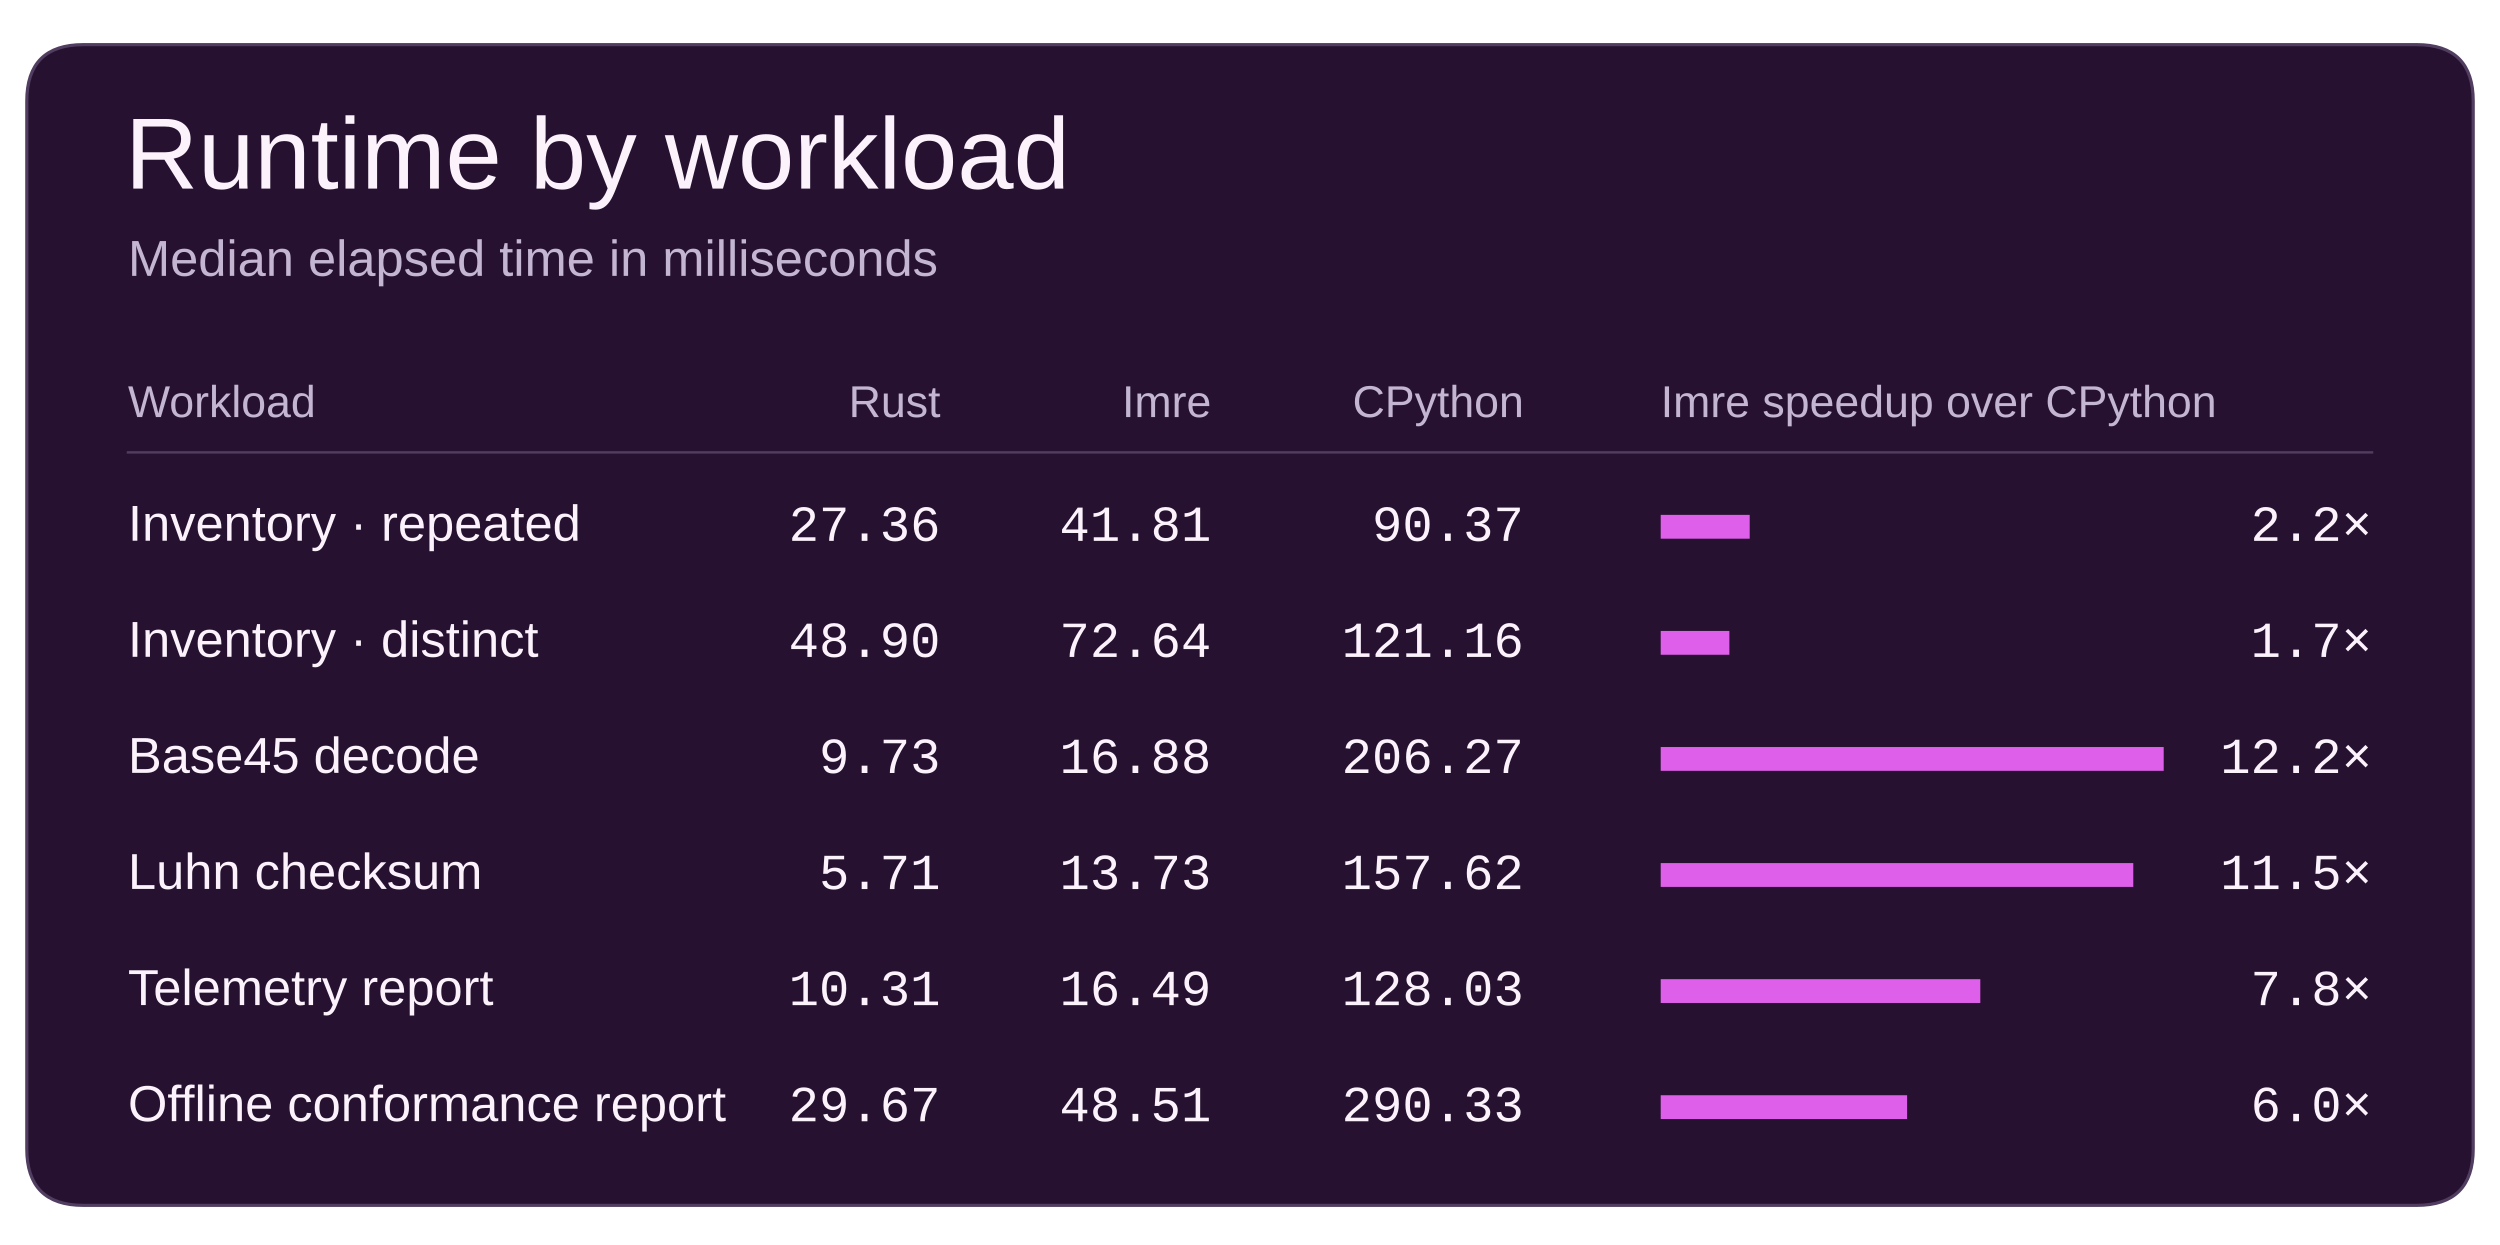
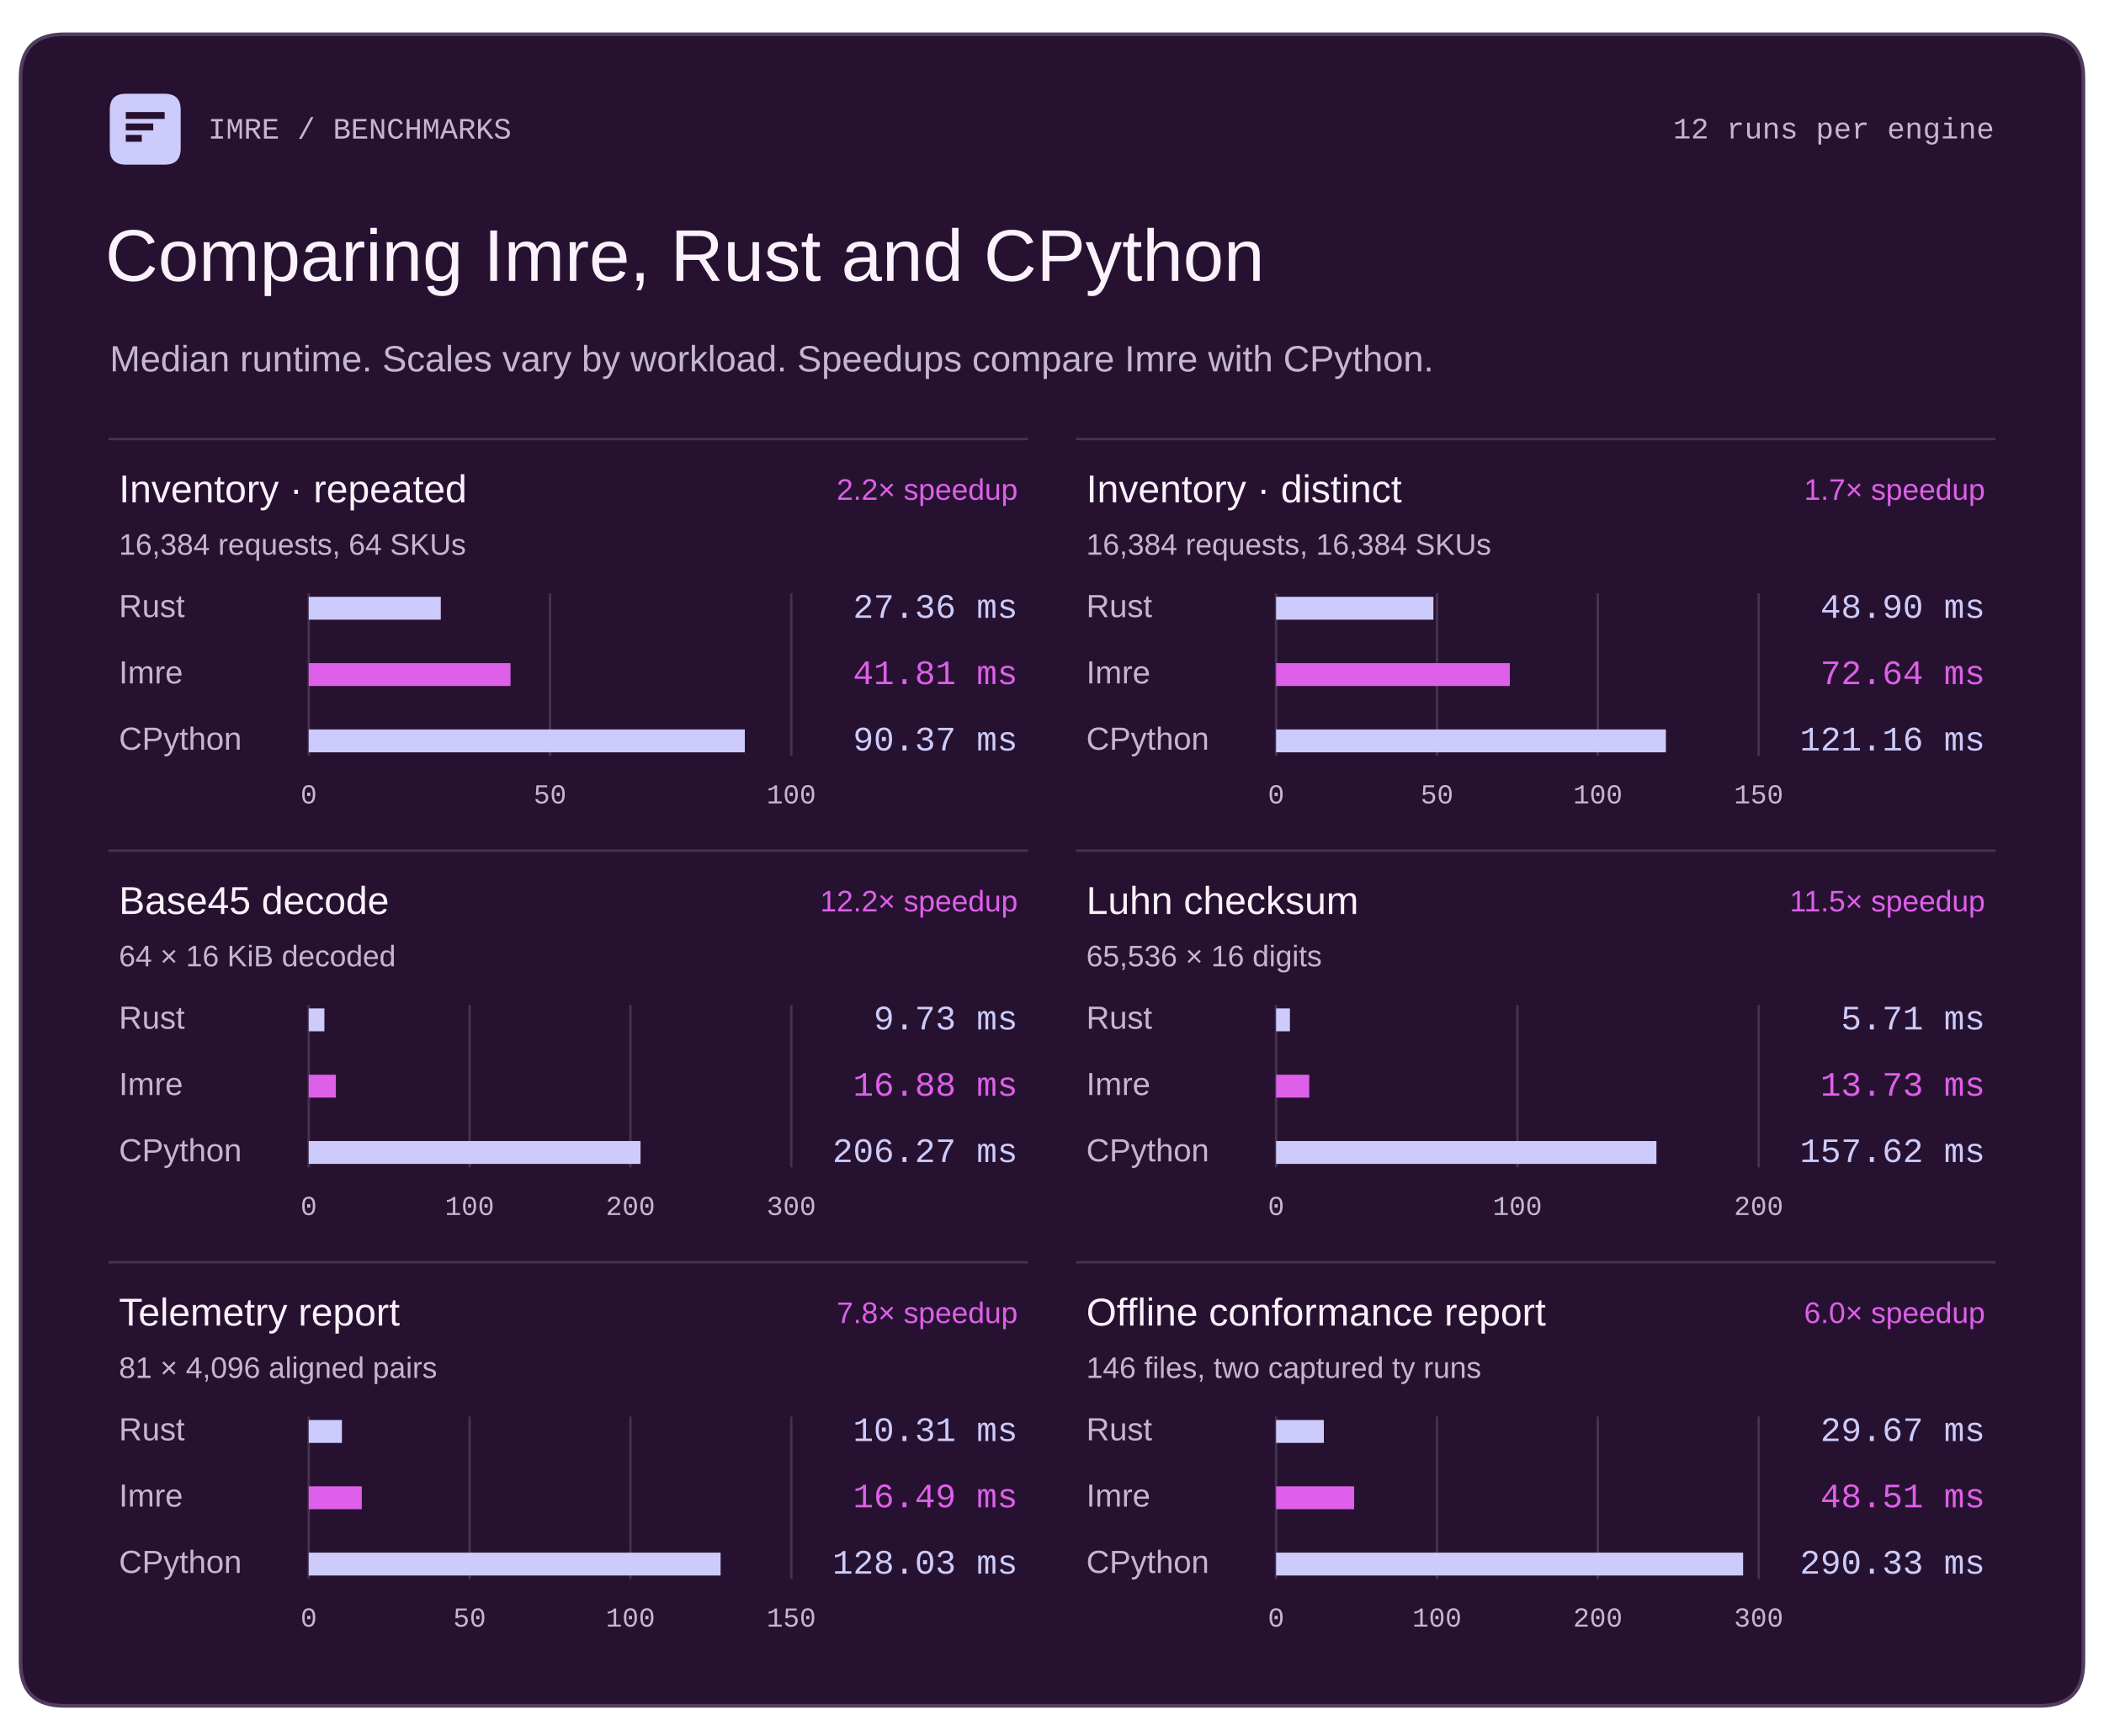
- <svg xmlns="http://www.w3.org/2000/svg" width="630pt" height="313.5pt" viewBox="0 0 630 313.5" version="1.1">
+ <svg xmlns="http://www.w3.org/2000/svg" width="690pt" height="569.25pt" viewBox="0 0 690 569.25" version="1.1">
  <defs>
    <style type="text/css">*{stroke-linejoin: round; stroke-linecap: butt}</style>
  </defs>
  <g id="figure_1">
    <g id="patch_1">
-       <path d="M 0 313.5 L 630 313.5 L 630 0 L 0 0 L 0 313.5 z " style="fill: none" />
+       <path d="M 0 569.25 L 690 569.25 L 690 0 L 0 0 L 0 569.25 z " style="fill: none" />
    </g>
    <g id="axes_1">
      <g id="patch_2">
-         <path d="M 21 11.25 L 609 11.25 Q 623.25 11.25 623.25 25.5 L 623.25 289.5 Q 623.25 303.75 609 303.75 L 21 303.75 Q 6.75 303.75 6.75 289.5 L 6.75 25.5 Q 6.75 11.25 21 11.25 z " clip-path="url(#p1c737e359c)" style="fill: #261230; stroke: #503d60; stroke-width: 0.8; stroke-linejoin: miter" />
+         <path d="M 21 11.25 L 669 11.25 Q 683.25 11.25 683.25 25.5 L 683.25 545.25 Q 683.25 559.5 669 559.5 L 21 559.5 Q 6.75 559.5 6.75 545.25 L 6.75 25.5 Q 6.75 11.25 21 11.25 z " clip-path="url(#p8d03a81021)" style="fill: #261230; stroke: #503d60; stroke-width: 1.2; stroke-linejoin: miter" />
+       </g>
+       <g id="line2d_1">
+         <path d="M 36 144 L 336.75 144 " clip-path="url(#p8d03a81021)" style="fill: none; stroke: #453250; stroke-width: 0.8; stroke-linecap: square" />
+       </g>
+       <g id="line2d_2">
+         <path d="M 101.25 195 L 101.25 247.5 " clip-path="url(#p8d03a81021)" style="fill: none; stroke: #453250; stroke-width: 0.8; stroke-linecap: square" />
+       </g>
+       <g id="line2d_3">
+         <path d="M 180.375 195 L 180.375 247.5 " clip-path="url(#p8d03a81021)" style="fill: none; stroke: #453250; stroke-width: 0.8; stroke-linecap: square" />
+       </g>
+       <g id="line2d_4">
+         <path d="M 259.5 195 L 259.5 247.5 " clip-path="url(#p8d03a81021)" style="fill: none; stroke: #453250; stroke-width: 0.8; stroke-linecap: square" />
+       </g>
+       <g id="line2d_5">
+         <path d="M 353.25 144 L 654 144 " clip-path="url(#p8d03a81021)" style="fill: none; stroke: #453250; stroke-width: 0.8; stroke-linecap: square" />
+       </g>
+       <g id="line2d_6">
+         <path d="M 418.5 195 L 418.5 247.5 " clip-path="url(#p8d03a81021)" style="fill: none; stroke: #453250; stroke-width: 0.8; stroke-linecap: square" />
+       </g>
+       <g id="line2d_7">
+         <path d="M 471.25 195 L 471.25 247.5 " clip-path="url(#p8d03a81021)" style="fill: none; stroke: #453250; stroke-width: 0.8; stroke-linecap: square" />
+       </g>
+       <g id="line2d_8">
+         <path d="M 524 195 L 524 247.5 " clip-path="url(#p8d03a81021)" style="fill: none; stroke: #453250; stroke-width: 0.8; stroke-linecap: square" />
+       </g>
+       <g id="line2d_9">
+         <path d="M 576.75 195 L 576.75 247.5 " clip-path="url(#p8d03a81021)" style="fill: none; stroke: #453250; stroke-width: 0.8; stroke-linecap: square" />
+       </g>
+       <g id="line2d_10">
+         <path d="M 36 279 L 336.75 279 " clip-path="url(#p8d03a81021)" style="fill: none; stroke: #453250; stroke-width: 0.8; stroke-linecap: square" />
+       </g>
+       <g id="line2d_11">
+         <path d="M 101.25 330 L 101.25 382.5 " clip-path="url(#p8d03a81021)" style="fill: none; stroke: #453250; stroke-width: 0.8; stroke-linecap: square" />
+       </g>
+       <g id="line2d_12">
+         <path d="M 154 330 L 154 382.5 " clip-path="url(#p8d03a81021)" style="fill: none; stroke: #453250; stroke-width: 0.8; stroke-linecap: square" />
+       </g>
+       <g id="line2d_13">
+         <path d="M 206.75 330 L 206.75 382.5 " clip-path="url(#p8d03a81021)" style="fill: none; stroke: #453250; stroke-width: 0.8; stroke-linecap: square" />
+       </g>
+       <g id="line2d_14">
+         <path d="M 259.5 330 L 259.5 382.5 " clip-path="url(#p8d03a81021)" style="fill: none; stroke: #453250; stroke-width: 0.8; stroke-linecap: square" />
+       </g>
+       <g id="line2d_15">
+         <path d="M 353.25 279 L 654 279 " clip-path="url(#p8d03a81021)" style="fill: none; stroke: #453250; stroke-width: 0.8; stroke-linecap: square" />
+       </g>
+       <g id="line2d_16">
+         <path d="M 418.5 330 L 418.5 382.5 " clip-path="url(#p8d03a81021)" style="fill: none; stroke: #453250; stroke-width: 0.8; stroke-linecap: square" />
+       </g>
+       <g id="line2d_17">
+         <path d="M 497.625 330 L 497.625 382.5 " clip-path="url(#p8d03a81021)" style="fill: none; stroke: #453250; stroke-width: 0.8; stroke-linecap: square" />
+       </g>
+       <g id="line2d_18">
+         <path d="M 576.75 330 L 576.75 382.5 " clip-path="url(#p8d03a81021)" style="fill: none; stroke: #453250; stroke-width: 0.8; stroke-linecap: square" />
+       </g>
+       <g id="line2d_19">
+         <path d="M 36 414 L 336.75 414 " clip-path="url(#p8d03a81021)" style="fill: none; stroke: #453250; stroke-width: 0.8; stroke-linecap: square" />
+       </g>
+       <g id="line2d_20">
+         <path d="M 101.25 465 L 101.25 517.5 " clip-path="url(#p8d03a81021)" style="fill: none; stroke: #453250; stroke-width: 0.8; stroke-linecap: square" />
+       </g>
+       <g id="line2d_21">
+         <path d="M 154 465 L 154 517.5 " clip-path="url(#p8d03a81021)" style="fill: none; stroke: #453250; stroke-width: 0.8; stroke-linecap: square" />
+       </g>
+       <g id="line2d_22">
+         <path d="M 206.75 465 L 206.75 517.5 " clip-path="url(#p8d03a81021)" style="fill: none; stroke: #453250; stroke-width: 0.8; stroke-linecap: square" />
+       </g>
+       <g id="line2d_23">
+         <path d="M 259.5 465 L 259.5 517.5 " clip-path="url(#p8d03a81021)" style="fill: none; stroke: #453250; stroke-width: 0.8; stroke-linecap: square" />
+       </g>
+       <g id="line2d_24">
+         <path d="M 353.25 414 L 654 414 " clip-path="url(#p8d03a81021)" style="fill: none; stroke: #453250; stroke-width: 0.8; stroke-linecap: square" />
+       </g>
+       <g id="line2d_25">
+         <path d="M 418.5 465 L 418.5 517.5 " clip-path="url(#p8d03a81021)" style="fill: none; stroke: #453250; stroke-width: 0.8; stroke-linecap: square" />
+       </g>
+       <g id="line2d_26">
+         <path d="M 471.25 465 L 471.25 517.5 " clip-path="url(#p8d03a81021)" style="fill: none; stroke: #453250; stroke-width: 0.8; stroke-linecap: square" />
+       </g>
+       <g id="line2d_27">
+         <path d="M 524 465 L 524 517.5 " clip-path="url(#p8d03a81021)" style="fill: none; stroke: #453250; stroke-width: 0.8; stroke-linecap: square" />
+       </g>
+       <g id="line2d_28">
+         <path d="M 576.75 465 L 576.75 517.5 " clip-path="url(#p8d03a81021)" style="fill: none; stroke: #453250; stroke-width: 0.8; stroke-linecap: square" />
      </g>
      <g id="patch_3">
-         <path d="M 418.5 129.75 L 440.921 129.75 L 440.921 135.75 L 418.5 135.75 z " clip-path="url(#p1c737e359c)" style="fill: #de5fe9" />
+         <path d="M 41.25 30.75 L 54 30.75 Q 59.25 30.75 59.25 36 L 59.25 48.75 Q 59.25 54 54 54 L 41.25 54 Q 36 54 36 48.75 L 36 36 Q 36 30.75 41.25 30.75 z " clip-path="url(#p8d03a81021)" style="fill: #cdcbfb" />
      </g>
      <g id="patch_4">
-         <path d="M 418.5 159 L 435.803 159 L 435.803 165 L 418.5 165 z " clip-path="url(#p1c737e359c)" style="fill: #de5fe9" />
+         <path d="M 41.25 36.75 L 54 36.75 L 54 39 L 41.25 39 z " clip-path="url(#p8d03a81021)" style="fill: #261230" />
      </g>
      <g id="patch_5">
-         <path d="M 418.5 188.25 L 545.25 188.25 L 545.25 194.25 L 418.5 194.25 z " clip-path="url(#p1c737e359c)" style="fill: #de5fe9" />
+         <path d="M 41.25 40.5 L 50.25 40.5 L 50.25 42.75 L 41.25 42.75 z " clip-path="url(#p8d03a81021)" style="fill: #261230" />
      </g>
      <g id="patch_6">
-         <path d="M 418.5 217.5 L 537.585 217.5 L 537.585 223.5 L 418.5 223.5 z " clip-path="url(#p1c737e359c)" style="fill: #de5fe9" />
+         <path d="M 41.25 44.25 L 46.5 44.25 L 46.5 46.5 L 41.25 46.5 z " clip-path="url(#p8d03a81021)" style="fill: #261230" />
      </g>
      <g id="patch_7">
-         <path d="M 418.5 246.75 L 499.038 246.75 L 499.038 252.75 L 418.5 252.75 z " clip-path="url(#p1c737e359c)" style="fill: #de5fe9" />
+         <path d="M 101.25 195.75 L 144.553 195.75 L 144.553 203.25 L 101.25 203.25 z " clip-path="url(#p8d03a81021)" style="fill: #cdcbfb" />
      </g>
      <g id="patch_8">
-         <path d="M 418.5 276 L 480.589 276 L 480.589 282 L 418.5 282 z " clip-path="url(#p1c737e359c)" style="fill: #de5fe9" />
-       </g>
-       <g id="line2d_1">
-         <path d="M 32.25 114 L 597.75 114 " clip-path="url(#p1c737e359c)" style="fill: none; stroke: #503d60; stroke-width: 0.6; stroke-linecap: square" />
+         <path d="M 101.25 217.5 L 167.42 217.5 L 167.42 225 L 101.25 225 z " clip-path="url(#p8d03a81021)" style="fill: #de5fe9" />
+       </g>
+       <g id="patch_9">
+         <path d="M 101.25 239.25 L 244.261 239.25 L 244.261 246.75 L 101.25 246.75 z " clip-path="url(#p8d03a81021)" style="fill: #cdcbfb" />
+       </g>
+       <g id="patch_10">
+         <path d="M 418.5 195.75 L 470.09 195.75 L 470.09 203.25 L 418.5 203.25 z " clip-path="url(#p8d03a81021)" style="fill: #cdcbfb" />
+       </g>
+       <g id="patch_11">
+         <path d="M 418.5 217.5 L 495.137 217.5 L 495.137 225 L 418.5 225 z " clip-path="url(#p8d03a81021)" style="fill: #de5fe9" />
+       </g>
+       <g id="patch_12">
+         <path d="M 418.5 239.25 L 546.323 239.25 L 546.323 246.75 L 418.5 246.75 z " clip-path="url(#p8d03a81021)" style="fill: #cdcbfb" />
+       </g>
+       <g id="patch_13">
+         <path d="M 101.25 330.75 L 106.384 330.75 L 106.384 338.25 L 101.25 338.25 z " clip-path="url(#p8d03a81021)" style="fill: #cdcbfb" />
+       </g>
+       <g id="patch_14">
+         <path d="M 101.25 352.5 L 110.155 352.5 L 110.155 360 L 101.25 360 z " clip-path="url(#p8d03a81021)" style="fill: #de5fe9" />
+       </g>
+       <g id="patch_15">
+         <path d="M 101.25 374.25 L 210.057 374.25 L 210.057 381.75 L 101.25 381.75 z " clip-path="url(#p8d03a81021)" style="fill: #cdcbfb" />
+       </g>
+       <g id="patch_16">
+         <path d="M 418.5 330.75 L 423.021 330.75 L 423.021 338.25 L 418.5 338.25 z " clip-path="url(#p8d03a81021)" style="fill: #cdcbfb" />
+       </g>
+       <g id="patch_17">
+         <path d="M 418.5 352.5 L 429.365 352.5 L 429.365 360 L 418.5 360 z " clip-path="url(#p8d03a81021)" style="fill: #de5fe9" />
+       </g>
+       <g id="patch_18">
+         <path d="M 418.5 374.25 L 543.22 374.25 L 543.22 381.75 L 418.5 381.75 z " clip-path="url(#p8d03a81021)" style="fill: #cdcbfb" />
+       </g>
+       <g id="patch_19">
+         <path d="M 101.25 465.75 L 112.127 465.75 L 112.127 473.25 L 101.25 473.25 z " clip-path="url(#p8d03a81021)" style="fill: #cdcbfb" />
+       </g>
+       <g id="patch_20">
+         <path d="M 101.25 487.5 L 118.648 487.5 L 118.648 495 L 101.25 495 z " clip-path="url(#p8d03a81021)" style="fill: #de5fe9" />
+       </g>
+       <g id="patch_21">
+         <path d="M 101.25 509.25 L 236.319 509.25 L 236.319 516.75 L 101.25 516.75 z " clip-path="url(#p8d03a81021)" style="fill: #cdcbfb" />
+       </g>
+       <g id="patch_22">
+         <path d="M 418.5 465.75 L 434.152 465.75 L 434.152 473.25 L 418.5 473.25 z " clip-path="url(#p8d03a81021)" style="fill: #cdcbfb" />
+       </g>
+       <g id="patch_23">
+         <path d="M 418.5 487.5 L 444.088 487.5 L 444.088 495 L 418.5 495 z " clip-path="url(#p8d03a81021)" style="fill: #de5fe9" />
+       </g>
+       <g id="patch_24">
+         <path d="M 418.5 509.25 L 571.649 509.25 L 571.649 516.75 L 418.5 516.75 z " clip-path="url(#p8d03a81021)" style="fill: #cdcbfb" />
      </g>
      <g id="text_1">
-         <text style="font-size: 25.5px; font-family: Arial, Helvetica, sans-serif; text-anchor: start; fill: #fbf2fc" x="31.5" y="47.536" transform="rotate(-0 31.5 47.53641)">Runtime by workload</text>
+         <text style="font-size: 9.75px; font-family: ui-monospace, 'SFMono-Regular', Consolas, 'Liberation Mono', monospace; text-anchor: start; fill: #c4b6d3" x="68.25" y="45.466" transform="rotate(-0 68.25 45.46629)">IMRE / BENCHMARKS</text>
      </g>
      <g id="text_2">
-         <text style="font-size: 12.75px; font-family: Arial, Helvetica, sans-serif; text-anchor: start; fill: #c4b6d3" x="32.25" y="69.518" transform="rotate(-0 32.25 69.5182)">Median elapsed time in milliseconds</text>
+         <text style="font-size: 9.75px; font-family: ui-monospace, 'SFMono-Regular', Consolas, 'Liberation Mono', monospace; text-anchor: end; fill: #c4b6d3" x="654" y="45.407" transform="rotate(-0 654 45.40687)">12 runs per engine</text>
      </g>
      <g id="text_3">
-         <text style="font-size: 11.25px; font-family: Arial, Helvetica, sans-serif; text-anchor: start; fill: #c4b6d3" x="32.25" y="105.104" transform="rotate(-0 32.25 105.1043)">Workload</text>
+         <text style="font-size: 24px; font-family: Arial, Helvetica, sans-serif; text-anchor: start; fill: #fbf2fc" x="34.5" y="92.123" transform="rotate(-0 34.5 92.1225)">Comparing Imre, Rust and CPython</text>
      </g>
      <g id="text_4">
-         <text style="font-size: 11.25px; font-family: Arial, Helvetica, sans-serif; text-anchor: end; fill: #c4b6d3" x="237" y="105.104" transform="rotate(-0 237 105.1043)">Rust</text>
+         <text style="font-size: 12px; font-family: Arial, Helvetica, sans-serif; text-anchor: start; fill: #c4b6d3" x="36" y="121.811" transform="rotate(-0 36 121.8113)">Median runtime. Scales vary by workload. Speedups compare Imre with CPython.</text>
      </g>
      <g id="text_5">
-         <text style="font-size: 11.25px; font-family: Arial, Helvetica, sans-serif; text-anchor: end; fill: #c4b6d3" x="305.25" y="105.104" transform="rotate(-0 305.25 105.1043)">Imre</text>
+         <text style="font-size: 12.75px; font-family: Arial, Helvetica, sans-serif; text-anchor: start; fill: #fbf2fc" x="39" y="164.768" transform="rotate(-0 39 164.7682)">Inventory · repeated</text>
      </g>
      <g id="text_6">
-         <text style="font-size: 11.25px; font-family: Arial, Helvetica, sans-serif; text-anchor: end; fill: #c4b6d3" x="384" y="105.104" transform="rotate(-0 384 105.1043)">CPython</text>
+         <text style="font-size: 9.75px; font-family: Arial, Helvetica, sans-serif; text-anchor: end; fill: #de5fe9" x="333.75" y="163.94" transform="rotate(-0 333.75 163.9404)">2.2× speedup</text>
      </g>
      <g id="text_7">
-         <text style="font-size: 11.25px; font-family: Arial, Helvetica, sans-serif; text-anchor: start; fill: #c4b6d3" x="418.5" y="105.104" transform="rotate(-0 418.5 105.1043)">Imre speedup over CPython</text>
+         <text style="font-size: 9.75px; font-family: Arial, Helvetica, sans-serif; text-anchor: start; fill: #c4b6d3" x="39" y="181.94" transform="rotate(-0 39 181.9404)">16,384 requests, 64 SKUs</text>
      </g>
      <g id="text_8">
-         <text style="font-size: 12.75px; font-family: Arial, Helvetica, sans-serif; text-anchor: start; fill: #fbf2fc" x="32.25" y="136.268" transform="rotate(-0 32.25 136.2682)">Inventory · repeated</text>
+         <text style="font-size: 9px; font-family: ui-monospace, 'SFMono-Regular', Consolas, 'Liberation Mono', monospace; text-anchor: middle; fill: #c4b6d3" x="101.25" y="263.507" transform="rotate(-0 101.25 263.5073)">0</text>
      </g>
      <g id="text_9">
-         <text style="font-size: 12.75px; font-family: ui-monospace, 'SFMono-Regular', Consolas, 'Liberation Mono', monospace; text-anchor: end; fill: #fbf2fc" x="237" y="136.302" transform="rotate(-0 237 136.3021)">27.36</text>
+         <text style="font-size: 9px; font-family: ui-monospace, 'SFMono-Regular', Consolas, 'Liberation Mono', monospace; text-anchor: middle; fill: #c4b6d3" x="180.375" y="263.507" transform="rotate(-0 180.375 263.5073)">50</text>
      </g>
      <g id="text_10">
-         <text style="font-size: 12.75px; font-family: ui-monospace, 'SFMono-Regular', Consolas, 'Liberation Mono', monospace; text-anchor: end; fill: #fbf2fc" x="305.25" y="136.302" transform="rotate(-0 305.25 136.3021)">41.81</text>
+         <text style="font-size: 9px; font-family: ui-monospace, 'SFMono-Regular', Consolas, 'Liberation Mono', monospace; text-anchor: middle; fill: #c4b6d3" x="259.5" y="263.507" transform="rotate(-0 259.5 263.5073)">100</text>
      </g>
      <g id="text_11">
-         <text style="font-size: 12.75px; font-family: ui-monospace, 'SFMono-Regular', Consolas, 'Liberation Mono', monospace; text-anchor: end; fill: #fbf2fc" x="384" y="136.302" transform="rotate(-0 384 136.3021)">90.37</text>
+         <text style="font-size: 10.5px; font-family: Arial, Helvetica, sans-serif; text-anchor: start; fill: #c4b6d3" x="39" y="202.397" transform="rotate(-0 39 202.3973)">Rust</text>
      </g>
      <g id="text_12">
-         <text style="font-size: 12.75px; font-family: ui-monospace, 'SFMono-Regular', Consolas, 'Liberation Mono', monospace; text-anchor: end; fill: #fbf2fc" x="597.75" y="136.302" transform="rotate(-0 597.75 136.3021)">2.2×</text>
+         <text style="font-size: 11.25px; font-family: ui-monospace, 'SFMono-Regular', Consolas, 'Liberation Mono', monospace; text-anchor: end; fill: #cdcbfb" x="333.75" y="202.634" transform="rotate(-0 333.75 202.6342)">27.36 ms</text>
      </g>
      <g id="text_13">
-         <text style="font-size: 12.75px; font-family: Arial, Helvetica, sans-serif; text-anchor: start; fill: #fbf2fc" x="32.25" y="165.518" transform="rotate(-0 32.25 165.5182)">Inventory · distinct</text>
+         <text style="font-size: 10.5px; font-family: Arial, Helvetica, sans-serif; text-anchor: start; fill: #c4b6d3" x="39" y="224.147" transform="rotate(-0 39 224.1473)">Imre</text>
      </g>
      <g id="text_14">
-         <text style="font-size: 12.75px; font-family: ui-monospace, 'SFMono-Regular', Consolas, 'Liberation Mono', monospace; text-anchor: end; fill: #fbf2fc" x="237" y="165.552" transform="rotate(-0 237 165.5521)">48.90</text>
+         <text style="font-size: 11.25px; font-family: ui-monospace, 'SFMono-Regular', Consolas, 'Liberation Mono', monospace; text-anchor: end; fill: #de5fe9" x="333.75" y="224.384" transform="rotate(-0 333.75 224.3842)">41.81 ms</text>
      </g>
      <g id="text_15">
-         <text style="font-size: 12.75px; font-family: ui-monospace, 'SFMono-Regular', Consolas, 'Liberation Mono', monospace; text-anchor: end; fill: #fbf2fc" x="305.25" y="165.552" transform="rotate(-0 305.25 165.5521)">72.64</text>
+         <text style="font-size: 10.5px; font-family: Arial, Helvetica, sans-serif; text-anchor: start; fill: #c4b6d3" x="39" y="245.897" transform="rotate(-0 39 245.8973)">CPython</text>
      </g>
      <g id="text_16">
-         <text style="font-size: 12.75px; font-family: ui-monospace, 'SFMono-Regular', Consolas, 'Liberation Mono', monospace; text-anchor: end; fill: #fbf2fc" x="384" y="165.552" transform="rotate(-0 384 165.5521)">121.16</text>
+         <text style="font-size: 11.25px; font-family: ui-monospace, 'SFMono-Regular', Consolas, 'Liberation Mono', monospace; text-anchor: end; fill: #cdcbfb" x="333.75" y="246.134" transform="rotate(-0 333.75 246.1342)">90.37 ms</text>
      </g>
      <g id="text_17">
-         <text style="font-size: 12.75px; font-family: ui-monospace, 'SFMono-Regular', Consolas, 'Liberation Mono', monospace; text-anchor: end; fill: #fbf2fc" x="597.75" y="165.552" transform="rotate(-0 597.75 165.5521)">1.7×</text>
+         <text style="font-size: 12.75px; font-family: Arial, Helvetica, sans-serif; text-anchor: start; fill: #fbf2fc" x="356.25" y="164.768" transform="rotate(-0 356.25 164.7682)">Inventory · distinct</text>
      </g>
      <g id="text_18">
-         <text style="font-size: 12.75px; font-family: Arial, Helvetica, sans-serif; text-anchor: start; fill: #fbf2fc" x="32.25" y="194.768" transform="rotate(-0 32.25 194.7682)">Base45 decode</text>
+         <text style="font-size: 9.75px; font-family: Arial, Helvetica, sans-serif; text-anchor: end; fill: #de5fe9" x="651" y="163.94" transform="rotate(-0 651 163.9404)">1.7× speedup</text>
      </g>
      <g id="text_19">
-         <text style="font-size: 12.75px; font-family: ui-monospace, 'SFMono-Regular', Consolas, 'Liberation Mono', monospace; text-anchor: end; fill: #fbf2fc" x="237" y="194.802" transform="rotate(-0 237 194.8021)">9.73</text>
+         <text style="font-size: 9.75px; font-family: Arial, Helvetica, sans-serif; text-anchor: start; fill: #c4b6d3" x="356.25" y="181.94" transform="rotate(-0 356.25 181.9404)">16,384 requests, 16,384 SKUs</text>
      </g>
      <g id="text_20">
-         <text style="font-size: 12.75px; font-family: ui-monospace, 'SFMono-Regular', Consolas, 'Liberation Mono', monospace; text-anchor: end; fill: #fbf2fc" x="305.25" y="194.802" transform="rotate(-0 305.25 194.8021)">16.88</text>
+         <text style="font-size: 9px; font-family: ui-monospace, 'SFMono-Regular', Consolas, 'Liberation Mono', monospace; text-anchor: middle; fill: #c4b6d3" x="418.5" y="263.507" transform="rotate(-0 418.5 263.5073)">0</text>
      </g>
      <g id="text_21">
-         <text style="font-size: 12.75px; font-family: ui-monospace, 'SFMono-Regular', Consolas, 'Liberation Mono', monospace; text-anchor: end; fill: #fbf2fc" x="384" y="194.802" transform="rotate(-0 384 194.8021)">206.27</text>
+         <text style="font-size: 9px; font-family: ui-monospace, 'SFMono-Regular', Consolas, 'Liberation Mono', monospace; text-anchor: middle; fill: #c4b6d3" x="471.25" y="263.507" transform="rotate(-0 471.25 263.5073)">50</text>
      </g>
      <g id="text_22">
-         <text style="font-size: 12.75px; font-family: ui-monospace, 'SFMono-Regular', Consolas, 'Liberation Mono', monospace; text-anchor: end; fill: #fbf2fc" x="597.75" y="194.802" transform="rotate(-0 597.75 194.8021)">12.2×</text>
+         <text style="font-size: 9px; font-family: ui-monospace, 'SFMono-Regular', Consolas, 'Liberation Mono', monospace; text-anchor: middle; fill: #c4b6d3" x="524" y="263.507" transform="rotate(-0 524 263.5073)">100</text>
      </g>
      <g id="text_23">
-         <text style="font-size: 12.75px; font-family: Arial, Helvetica, sans-serif; text-anchor: start; fill: #fbf2fc" x="32.25" y="224.018" transform="rotate(-0 32.25 224.0182)">Luhn checksum</text>
+         <text style="font-size: 9px; font-family: ui-monospace, 'SFMono-Regular', Consolas, 'Liberation Mono', monospace; text-anchor: middle; fill: #c4b6d3" x="576.75" y="263.507" transform="rotate(-0 576.75 263.5073)">150</text>
      </g>
      <g id="text_24">
-         <text style="font-size: 12.75px; font-family: ui-monospace, 'SFMono-Regular', Consolas, 'Liberation Mono', monospace; text-anchor: end; fill: #fbf2fc" x="237" y="224.052" transform="rotate(-0 237 224.0521)">5.71</text>
+         <text style="font-size: 10.5px; font-family: Arial, Helvetica, sans-serif; text-anchor: start; fill: #c4b6d3" x="356.25" y="202.397" transform="rotate(-0 356.25 202.3973)">Rust</text>
      </g>
      <g id="text_25">
-         <text style="font-size: 12.75px; font-family: ui-monospace, 'SFMono-Regular', Consolas, 'Liberation Mono', monospace; text-anchor: end; fill: #fbf2fc" x="305.25" y="224.052" transform="rotate(-0 305.25 224.0521)">13.73</text>
+         <text style="font-size: 11.25px; font-family: ui-monospace, 'SFMono-Regular', Consolas, 'Liberation Mono', monospace; text-anchor: end; fill: #cdcbfb" x="651" y="202.634" transform="rotate(-0 651 202.6342)">48.90 ms</text>
      </g>
      <g id="text_26">
-         <text style="font-size: 12.75px; font-family: ui-monospace, 'SFMono-Regular', Consolas, 'Liberation Mono', monospace; text-anchor: end; fill: #fbf2fc" x="384" y="224.052" transform="rotate(-0 384 224.0521)">157.62</text>
+         <text style="font-size: 10.5px; font-family: Arial, Helvetica, sans-serif; text-anchor: start; fill: #c4b6d3" x="356.25" y="224.147" transform="rotate(-0 356.25 224.1473)">Imre</text>
      </g>
      <g id="text_27">
-         <text style="font-size: 12.75px; font-family: ui-monospace, 'SFMono-Regular', Consolas, 'Liberation Mono', monospace; text-anchor: end; fill: #fbf2fc" x="597.75" y="224.052" transform="rotate(-0 597.75 224.0521)">11.5×</text>
+         <text style="font-size: 11.25px; font-family: ui-monospace, 'SFMono-Regular', Consolas, 'Liberation Mono', monospace; text-anchor: end; fill: #de5fe9" x="651" y="224.384" transform="rotate(-0 651 224.3842)">72.64 ms</text>
      </g>
      <g id="text_28">
-         <text style="font-size: 12.75px; font-family: Arial, Helvetica, sans-serif; text-anchor: start; fill: #fbf2fc" x="32.25" y="253.268" transform="rotate(-0 32.25 253.2682)">Telemetry report</text>
+         <text style="font-size: 10.5px; font-family: Arial, Helvetica, sans-serif; text-anchor: start; fill: #c4b6d3" x="356.25" y="245.897" transform="rotate(-0 356.25 245.8973)">CPython</text>
      </g>
      <g id="text_29">
-         <text style="font-size: 12.75px; font-family: ui-monospace, 'SFMono-Regular', Consolas, 'Liberation Mono', monospace; text-anchor: end; fill: #fbf2fc" x="237" y="253.302" transform="rotate(-0 237 253.3021)">10.31</text>
+         <text style="font-size: 11.25px; font-family: ui-monospace, 'SFMono-Regular', Consolas, 'Liberation Mono', monospace; text-anchor: end; fill: #cdcbfb" x="651" y="246.134" transform="rotate(-0 651 246.1342)">121.16 ms</text>
      </g>
      <g id="text_30">
-         <text style="font-size: 12.75px; font-family: ui-monospace, 'SFMono-Regular', Consolas, 'Liberation Mono', monospace; text-anchor: end; fill: #fbf2fc" x="305.25" y="253.302" transform="rotate(-0 305.25 253.3021)">16.49</text>
+         <text style="font-size: 12.75px; font-family: Arial, Helvetica, sans-serif; text-anchor: start; fill: #fbf2fc" x="39" y="299.768" transform="rotate(-0 39 299.7682)">Base45 decode</text>
      </g>
      <g id="text_31">
-         <text style="font-size: 12.75px; font-family: ui-monospace, 'SFMono-Regular', Consolas, 'Liberation Mono', monospace; text-anchor: end; fill: #fbf2fc" x="384" y="253.302" transform="rotate(-0 384 253.3021)">128.03</text>
+         <text style="font-size: 9.75px; font-family: Arial, Helvetica, sans-serif; text-anchor: end; fill: #de5fe9" x="333.75" y="298.94" transform="rotate(-0 333.75 298.9404)">12.2× speedup</text>
      </g>
      <g id="text_32">
-         <text style="font-size: 12.75px; font-family: ui-monospace, 'SFMono-Regular', Consolas, 'Liberation Mono', monospace; text-anchor: end; fill: #fbf2fc" x="597.75" y="253.302" transform="rotate(-0 597.75 253.3021)">7.8×</text>
+         <text style="font-size: 9.75px; font-family: Arial, Helvetica, sans-serif; text-anchor: start; fill: #c4b6d3" x="39" y="316.94" transform="rotate(-0 39 316.9404)">64 × 16 KiB decoded</text>
      </g>
      <g id="text_33">
-         <text style="font-size: 12.75px; font-family: Arial, Helvetica, sans-serif; text-anchor: start; fill: #fbf2fc" x="32.25" y="282.518" transform="rotate(-0 32.25 282.5182)">Offline conformance report</text>
+         <text style="font-size: 9px; font-family: ui-monospace, 'SFMono-Regular', Consolas, 'Liberation Mono', monospace; text-anchor: middle; fill: #c4b6d3" x="101.25" y="398.507" transform="rotate(-0 101.25 398.5073)">0</text>
      </g>
      <g id="text_34">
-         <text style="font-size: 12.75px; font-family: ui-monospace, 'SFMono-Regular', Consolas, 'Liberation Mono', monospace; text-anchor: end; fill: #fbf2fc" x="237" y="282.552" transform="rotate(-0 237 282.5521)">29.67</text>
+         <text style="font-size: 9px; font-family: ui-monospace, 'SFMono-Regular', Consolas, 'Liberation Mono', monospace; text-anchor: middle; fill: #c4b6d3" x="154" y="398.507" transform="rotate(-0 154 398.5073)">100</text>
      </g>
      <g id="text_35">
-         <text style="font-size: 12.75px; font-family: ui-monospace, 'SFMono-Regular', Consolas, 'Liberation Mono', monospace; text-anchor: end; fill: #fbf2fc" x="305.25" y="282.552" transform="rotate(-0 305.25 282.5521)">48.51</text>
+         <text style="font-size: 9px; font-family: ui-monospace, 'SFMono-Regular', Consolas, 'Liberation Mono', monospace; text-anchor: middle; fill: #c4b6d3" x="206.75" y="398.507" transform="rotate(-0 206.75 398.5073)">200</text>
      </g>
      <g id="text_36">
-         <text style="font-size: 12.75px; font-family: ui-monospace, 'SFMono-Regular', Consolas, 'Liberation Mono', monospace; text-anchor: end; fill: #fbf2fc" x="384" y="282.552" transform="rotate(-0 384 282.5521)">290.33</text>
+         <text style="font-size: 9px; font-family: ui-monospace, 'SFMono-Regular', Consolas, 'Liberation Mono', monospace; text-anchor: middle; fill: #c4b6d3" x="259.5" y="398.507" transform="rotate(-0 259.5 398.5073)">300</text>
      </g>
      <g id="text_37">
-         <text style="font-size: 12.75px; font-family: ui-monospace, 'SFMono-Regular', Consolas, 'Liberation Mono', monospace; text-anchor: end; fill: #fbf2fc" x="597.75" y="282.552" transform="rotate(-0 597.75 282.5521)">6.0×</text>
+         <text style="font-size: 10.5px; font-family: Arial, Helvetica, sans-serif; text-anchor: start; fill: #c4b6d3" x="39" y="337.397" transform="rotate(-0 39 337.3973)">Rust</text>
+       </g>
+       <g id="text_38">
+         <text style="font-size: 11.25px; font-family: ui-monospace, 'SFMono-Regular', Consolas, 'Liberation Mono', monospace; text-anchor: end; fill: #cdcbfb" x="333.75" y="337.634" transform="rotate(-0 333.75 337.6342)">9.73 ms</text>
+       </g>
+       <g id="text_39">
+         <text style="font-size: 10.5px; font-family: Arial, Helvetica, sans-serif; text-anchor: start; fill: #c4b6d3" x="39" y="359.147" transform="rotate(-0 39 359.1473)">Imre</text>
+       </g>
+       <g id="text_40">
+         <text style="font-size: 11.25px; font-family: ui-monospace, 'SFMono-Regular', Consolas, 'Liberation Mono', monospace; text-anchor: end; fill: #de5fe9" x="333.75" y="359.384" transform="rotate(-0 333.75 359.3842)">16.88 ms</text>
+       </g>
+       <g id="text_41">
+         <text style="font-size: 10.5px; font-family: Arial, Helvetica, sans-serif; text-anchor: start; fill: #c4b6d3" x="39" y="380.897" transform="rotate(-0 39 380.8973)">CPython</text>
+       </g>
+       <g id="text_42">
+         <text style="font-size: 11.25px; font-family: ui-monospace, 'SFMono-Regular', Consolas, 'Liberation Mono', monospace; text-anchor: end; fill: #cdcbfb" x="333.75" y="381.134" transform="rotate(-0 333.75 381.1342)">206.27 ms</text>
+       </g>
+       <g id="text_43">
+         <text style="font-size: 12.75px; font-family: Arial, Helvetica, sans-serif; text-anchor: start; fill: #fbf2fc" x="356.25" y="299.768" transform="rotate(-0 356.25 299.7682)">Luhn checksum</text>
+       </g>
+       <g id="text_44">
+         <text style="font-size: 9.75px; font-family: Arial, Helvetica, sans-serif; text-anchor: end; fill: #de5fe9" x="651" y="298.94" transform="rotate(-0 651 298.9404)">11.5× speedup</text>
+       </g>
+       <g id="text_45">
+         <text style="font-size: 9.75px; font-family: Arial, Helvetica, sans-serif; text-anchor: start; fill: #c4b6d3" x="356.25" y="316.94" transform="rotate(-0 356.25 316.9404)">65,536 × 16 digits</text>
+       </g>
+       <g id="text_46">
+         <text style="font-size: 9px; font-family: ui-monospace, 'SFMono-Regular', Consolas, 'Liberation Mono', monospace; text-anchor: middle; fill: #c4b6d3" x="418.5" y="398.507" transform="rotate(-0 418.5 398.5073)">0</text>
+       </g>
+       <g id="text_47">
+         <text style="font-size: 9px; font-family: ui-monospace, 'SFMono-Regular', Consolas, 'Liberation Mono', monospace; text-anchor: middle; fill: #c4b6d3" x="497.625" y="398.507" transform="rotate(-0 497.625 398.5073)">100</text>
+       </g>
+       <g id="text_48">
+         <text style="font-size: 9px; font-family: ui-monospace, 'SFMono-Regular', Consolas, 'Liberation Mono', monospace; text-anchor: middle; fill: #c4b6d3" x="576.75" y="398.507" transform="rotate(-0 576.75 398.5073)">200</text>
+       </g>
+       <g id="text_49">
+         <text style="font-size: 10.5px; font-family: Arial, Helvetica, sans-serif; text-anchor: start; fill: #c4b6d3" x="356.25" y="337.397" transform="rotate(-0 356.25 337.3973)">Rust</text>
+       </g>
+       <g id="text_50">
+         <text style="font-size: 11.25px; font-family: ui-monospace, 'SFMono-Regular', Consolas, 'Liberation Mono', monospace; text-anchor: end; fill: #cdcbfb" x="651" y="337.634" transform="rotate(-0 651 337.6342)">5.71 ms</text>
+       </g>
+       <g id="text_51">
+         <text style="font-size: 10.5px; font-family: Arial, Helvetica, sans-serif; text-anchor: start; fill: #c4b6d3" x="356.25" y="359.147" transform="rotate(-0 356.25 359.1473)">Imre</text>
+       </g>
+       <g id="text_52">
+         <text style="font-size: 11.25px; font-family: ui-monospace, 'SFMono-Regular', Consolas, 'Liberation Mono', monospace; text-anchor: end; fill: #de5fe9" x="651" y="359.384" transform="rotate(-0 651 359.3842)">13.73 ms</text>
+       </g>
+       <g id="text_53">
+         <text style="font-size: 10.5px; font-family: Arial, Helvetica, sans-serif; text-anchor: start; fill: #c4b6d3" x="356.25" y="380.897" transform="rotate(-0 356.25 380.8973)">CPython</text>
+       </g>
+       <g id="text_54">
+         <text style="font-size: 11.25px; font-family: ui-monospace, 'SFMono-Regular', Consolas, 'Liberation Mono', monospace; text-anchor: end; fill: #cdcbfb" x="651" y="381.134" transform="rotate(-0 651 381.1342)">157.62 ms</text>
+       </g>
+       <g id="text_55">
+         <text style="font-size: 12.75px; font-family: Arial, Helvetica, sans-serif; text-anchor: start; fill: #fbf2fc" x="39" y="434.768" transform="rotate(-0 39 434.7682)">Telemetry report</text>
+       </g>
+       <g id="text_56">
+         <text style="font-size: 9.75px; font-family: Arial, Helvetica, sans-serif; text-anchor: end; fill: #de5fe9" x="333.75" y="433.94" transform="rotate(-0 333.75 433.9404)">7.8× speedup</text>
+       </g>
+       <g id="text_57">
+         <text style="font-size: 9.75px; font-family: Arial, Helvetica, sans-serif; text-anchor: start; fill: #c4b6d3" x="39" y="451.94" transform="rotate(-0 39 451.9404)">81 × 4,096 aligned pairs</text>
+       </g>
+       <g id="text_58">
+         <text style="font-size: 9px; font-family: ui-monospace, 'SFMono-Regular', Consolas, 'Liberation Mono', monospace; text-anchor: middle; fill: #c4b6d3" x="101.25" y="533.507" transform="rotate(-0 101.25 533.5073)">0</text>
+       </g>
+       <g id="text_59">
+         <text style="font-size: 9px; font-family: ui-monospace, 'SFMono-Regular', Consolas, 'Liberation Mono', monospace; text-anchor: middle; fill: #c4b6d3" x="154" y="533.507" transform="rotate(-0 154 533.5073)">50</text>
+       </g>
+       <g id="text_60">
+         <text style="font-size: 9px; font-family: ui-monospace, 'SFMono-Regular', Consolas, 'Liberation Mono', monospace; text-anchor: middle; fill: #c4b6d3" x="206.75" y="533.507" transform="rotate(-0 206.75 533.5073)">100</text>
+       </g>
+       <g id="text_61">
+         <text style="font-size: 9px; font-family: ui-monospace, 'SFMono-Regular', Consolas, 'Liberation Mono', monospace; text-anchor: middle; fill: #c4b6d3" x="259.5" y="533.507" transform="rotate(-0 259.5 533.5073)">150</text>
+       </g>
+       <g id="text_62">
+         <text style="font-size: 10.5px; font-family: Arial, Helvetica, sans-serif; text-anchor: start; fill: #c4b6d3" x="39" y="472.397" transform="rotate(-0 39 472.3973)">Rust</text>
+       </g>
+       <g id="text_63">
+         <text style="font-size: 11.25px; font-family: ui-monospace, 'SFMono-Regular', Consolas, 'Liberation Mono', monospace; text-anchor: end; fill: #cdcbfb" x="333.75" y="472.634" transform="rotate(-0 333.75 472.6342)">10.31 ms</text>
+       </g>
+       <g id="text_64">
+         <text style="font-size: 10.5px; font-family: Arial, Helvetica, sans-serif; text-anchor: start; fill: #c4b6d3" x="39" y="494.147" transform="rotate(-0 39 494.1473)">Imre</text>
+       </g>
+       <g id="text_65">
+         <text style="font-size: 11.25px; font-family: ui-monospace, 'SFMono-Regular', Consolas, 'Liberation Mono', monospace; text-anchor: end; fill: #de5fe9" x="333.75" y="494.384" transform="rotate(-0 333.75 494.3842)">16.49 ms</text>
+       </g>
+       <g id="text_66">
+         <text style="font-size: 10.5px; font-family: Arial, Helvetica, sans-serif; text-anchor: start; fill: #c4b6d3" x="39" y="515.897" transform="rotate(-0 39 515.8973)">CPython</text>
+       </g>
+       <g id="text_67">
+         <text style="font-size: 11.25px; font-family: ui-monospace, 'SFMono-Regular', Consolas, 'Liberation Mono', monospace; text-anchor: end; fill: #cdcbfb" x="333.75" y="516.134" transform="rotate(-0 333.75 516.1342)">128.03 ms</text>
+       </g>
+       <g id="text_68">
+         <text style="font-size: 12.75px; font-family: Arial, Helvetica, sans-serif; text-anchor: start; fill: #fbf2fc" x="356.25" y="434.768" transform="rotate(-0 356.25 434.7682)">Offline conformance report</text>
+       </g>
+       <g id="text_69">
+         <text style="font-size: 9.75px; font-family: Arial, Helvetica, sans-serif; text-anchor: end; fill: #de5fe9" x="651" y="433.94" transform="rotate(-0 651 433.9404)">6.0× speedup</text>
+       </g>
+       <g id="text_70">
+         <text style="font-size: 9.75px; font-family: Arial, Helvetica, sans-serif; text-anchor: start; fill: #c4b6d3" x="356.25" y="451.94" transform="rotate(-0 356.25 451.9404)">146 files, two captured ty runs</text>
+       </g>
+       <g id="text_71">
+         <text style="font-size: 9px; font-family: ui-monospace, 'SFMono-Regular', Consolas, 'Liberation Mono', monospace; text-anchor: middle; fill: #c4b6d3" x="418.5" y="533.507" transform="rotate(-0 418.5 533.5073)">0</text>
+       </g>
+       <g id="text_72">
+         <text style="font-size: 9px; font-family: ui-monospace, 'SFMono-Regular', Consolas, 'Liberation Mono', monospace; text-anchor: middle; fill: #c4b6d3" x="471.25" y="533.507" transform="rotate(-0 471.25 533.5073)">100</text>
+       </g>
+       <g id="text_73">
+         <text style="font-size: 9px; font-family: ui-monospace, 'SFMono-Regular', Consolas, 'Liberation Mono', monospace; text-anchor: middle; fill: #c4b6d3" x="524" y="533.507" transform="rotate(-0 524 533.5073)">200</text>
+       </g>
+       <g id="text_74">
+         <text style="font-size: 9px; font-family: ui-monospace, 'SFMono-Regular', Consolas, 'Liberation Mono', monospace; text-anchor: middle; fill: #c4b6d3" x="576.75" y="533.507" transform="rotate(-0 576.75 533.5073)">300</text>
+       </g>
+       <g id="text_75">
+         <text style="font-size: 10.5px; font-family: Arial, Helvetica, sans-serif; text-anchor: start; fill: #c4b6d3" x="356.25" y="472.397" transform="rotate(-0 356.25 472.3973)">Rust</text>
+       </g>
+       <g id="text_76">
+         <text style="font-size: 11.25px; font-family: ui-monospace, 'SFMono-Regular', Consolas, 'Liberation Mono', monospace; text-anchor: end; fill: #cdcbfb" x="651" y="472.634" transform="rotate(-0 651 472.6342)">29.67 ms</text>
+       </g>
+       <g id="text_77">
+         <text style="font-size: 10.5px; font-family: Arial, Helvetica, sans-serif; text-anchor: start; fill: #c4b6d3" x="356.25" y="494.147" transform="rotate(-0 356.25 494.1473)">Imre</text>
+       </g>
+       <g id="text_78">
+         <text style="font-size: 11.25px; font-family: ui-monospace, 'SFMono-Regular', Consolas, 'Liberation Mono', monospace; text-anchor: end; fill: #de5fe9" x="651" y="494.384" transform="rotate(-0 651 494.3842)">48.51 ms</text>
+       </g>
+       <g id="text_79">
+         <text style="font-size: 10.5px; font-family: Arial, Helvetica, sans-serif; text-anchor: start; fill: #c4b6d3" x="356.25" y="515.897" transform="rotate(-0 356.25 515.8973)">CPython</text>
+       </g>
+       <g id="text_80">
+         <text style="font-size: 11.25px; font-family: ui-monospace, 'SFMono-Regular', Consolas, 'Liberation Mono', monospace; text-anchor: end; fill: #cdcbfb" x="651" y="516.134" transform="rotate(-0 651 516.1342)">290.33 ms</text>
      </g>
    </g>
  </g>
  <defs>
-     <clipPath id="p1c737e359c">
-       <rect x="0" y="0" width="630" height="313.5" />
+     <clipPath id="p8d03a81021">
+       <rect x="0" y="0" width="690" height="569.25" />
    </clipPath>
  </defs>
</svg>
